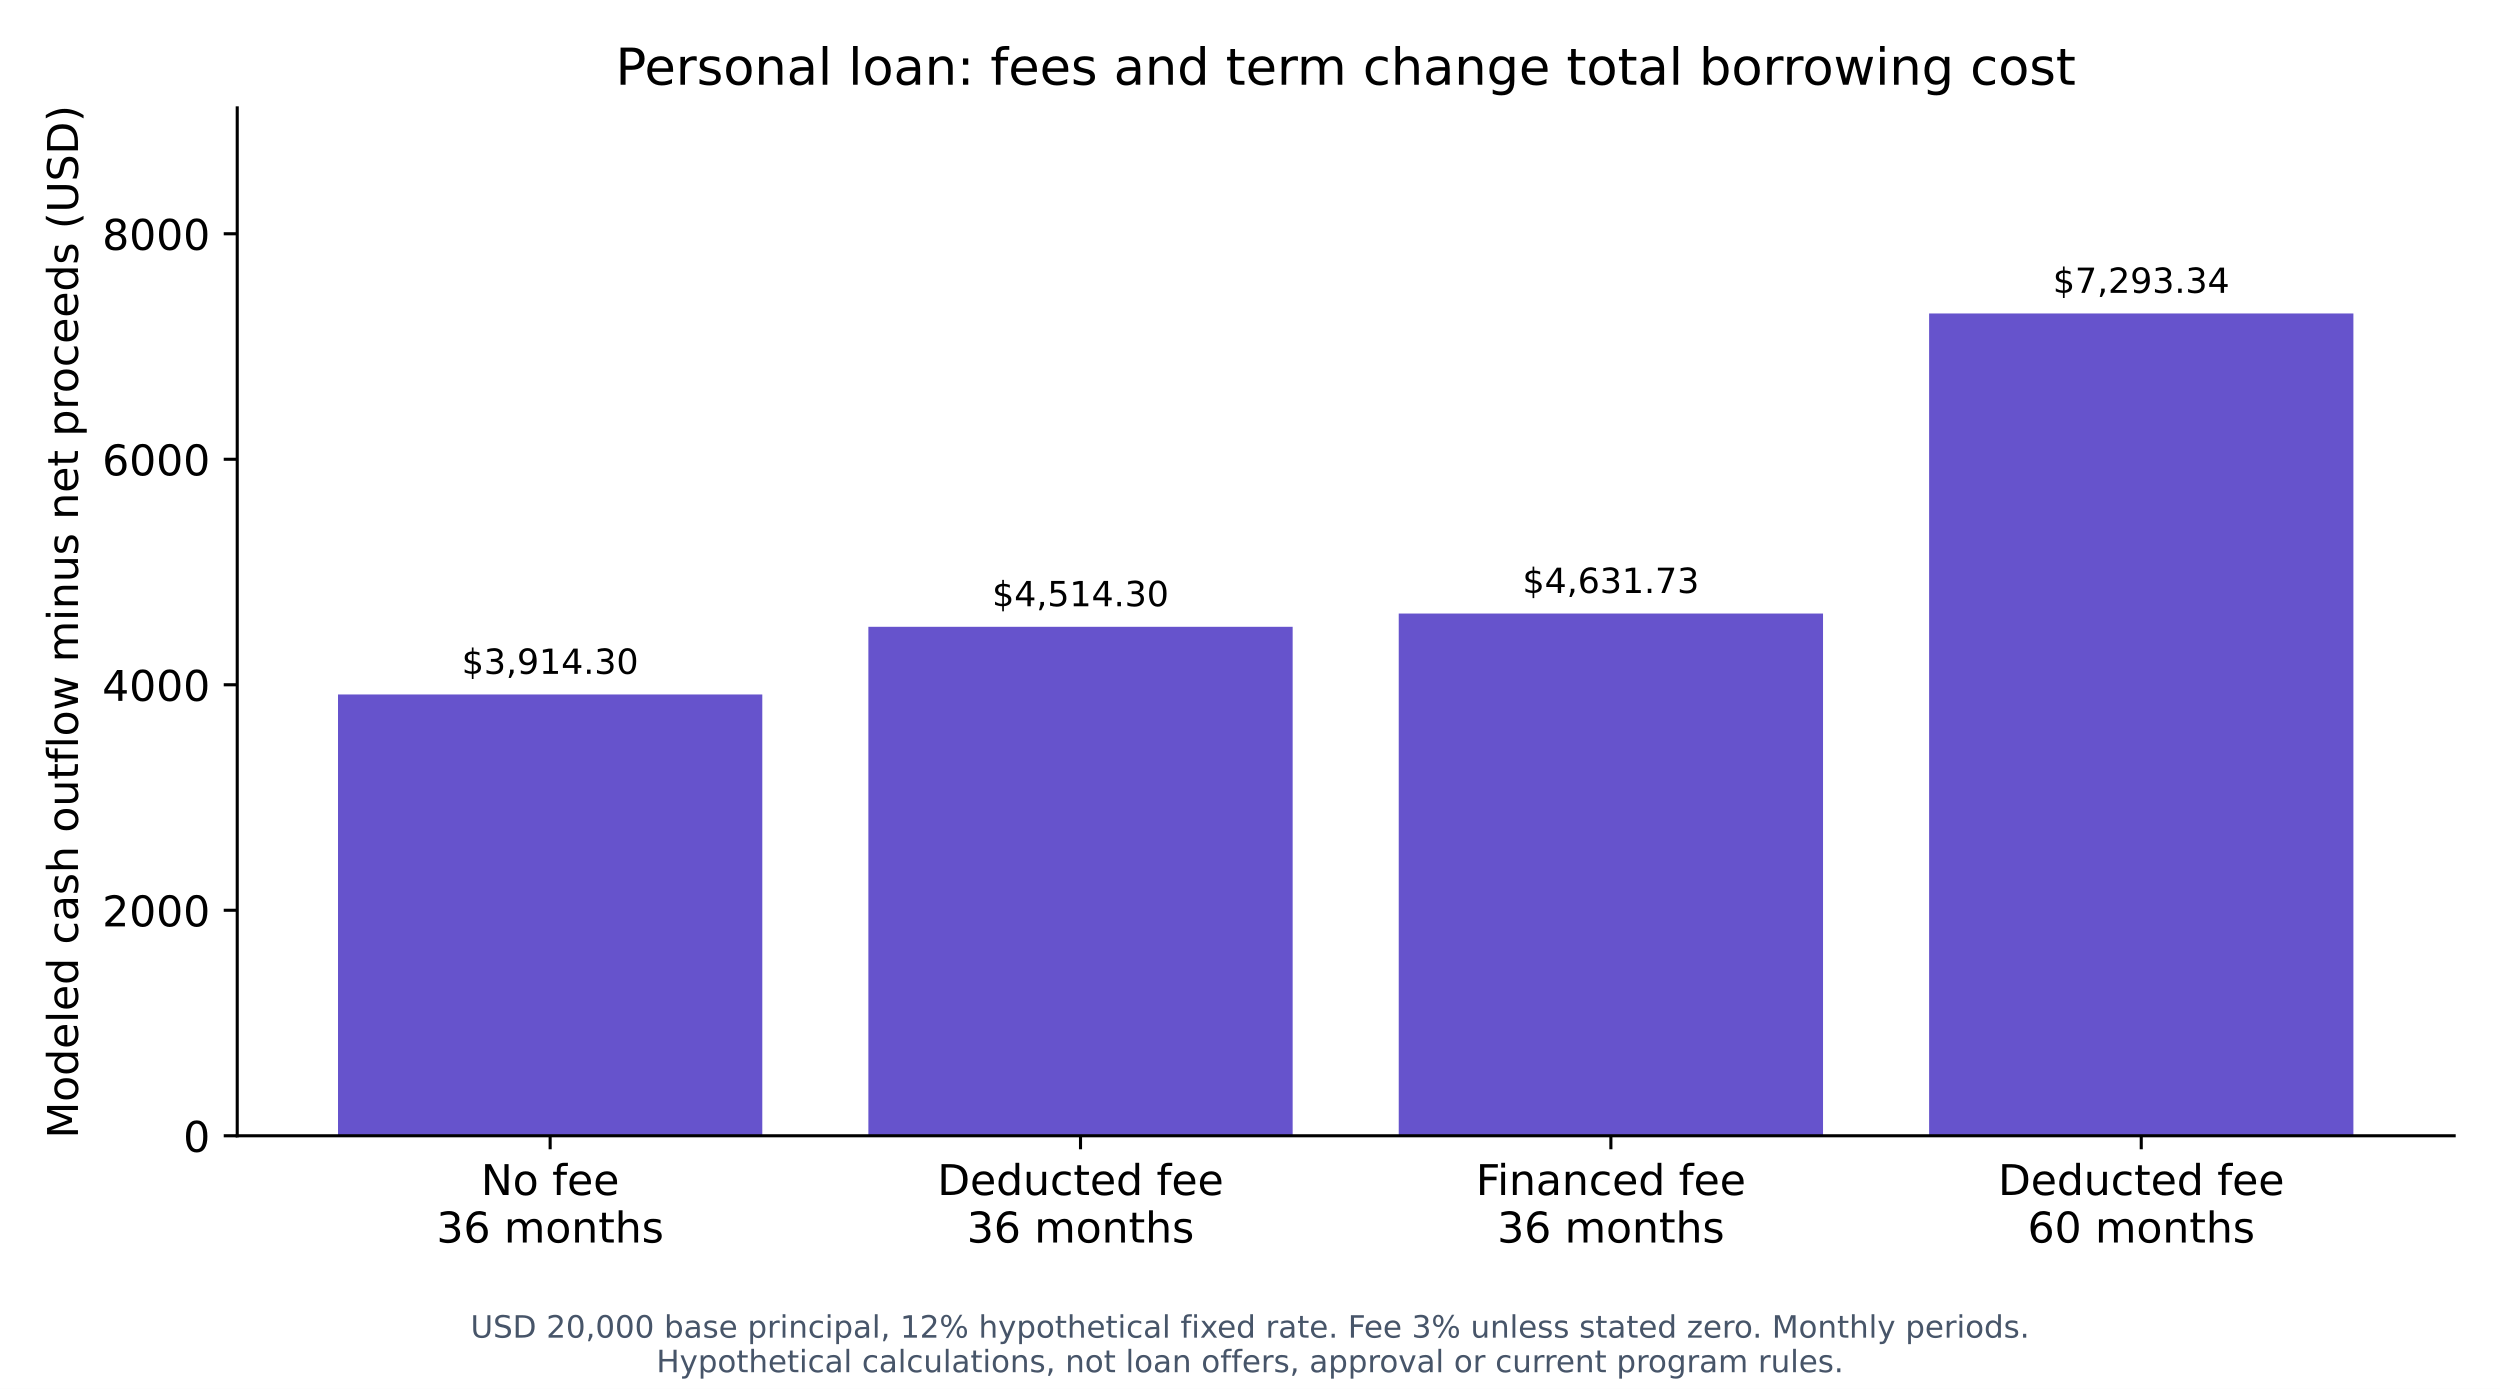
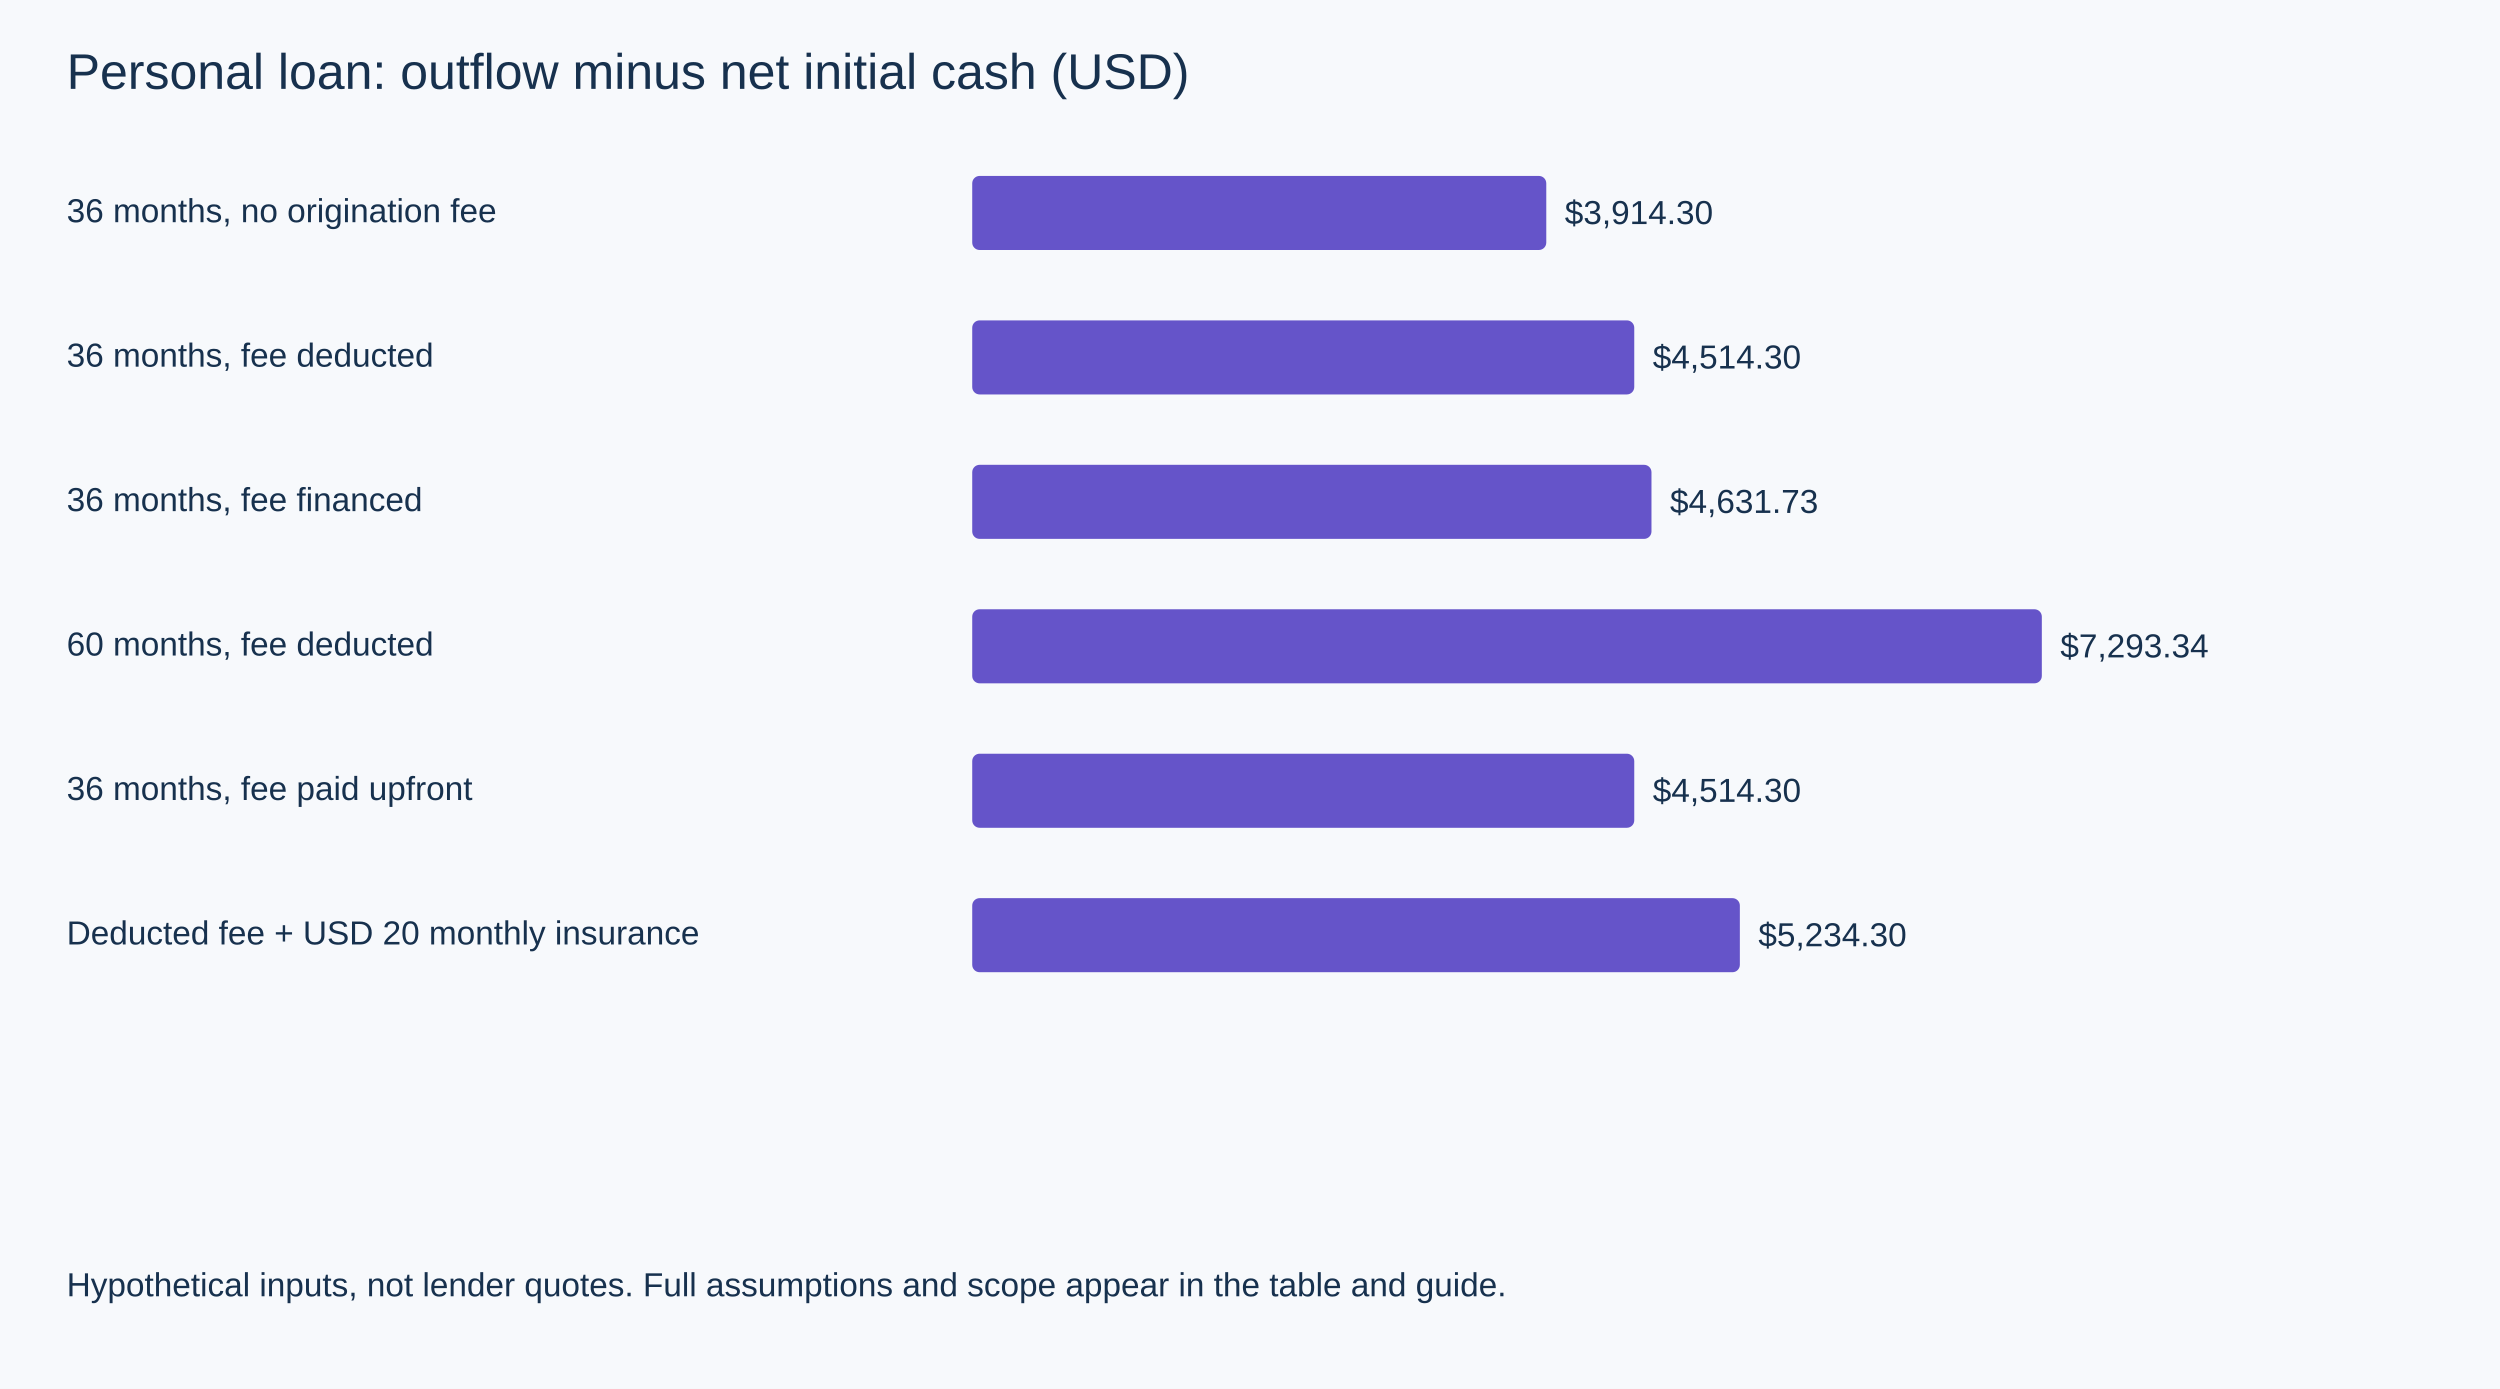
- <svg xmlns="http://www.w3.org/2000/svg" xmlns:xlink="http://www.w3.org/1999/xlink" width="648pt" height="360pt" viewBox="0 0 648 360" version="1.1">
-   <defs>
-     <style type="text/css">*{stroke-linejoin: round; stroke-linecap: butt}</style>
-   </defs>
-   <g id="figure_1">
-     <g id="patch_1">
-       <path d="M 0 360  L 648 360  L 648 0  L 0 0  z " style="fill: #ffffff" />
-     </g>
-     <g id="axes_1">
-       <g id="patch_2">
-         <path d="M 61.49 294.392  L 636.12 294.392  L 636.12 27.96  L 61.49 27.96  z " style="fill: #ffffff" />
-       </g>
-       <g id="patch_3">
-         <path d="M 87.61 294.392  L 197.587 294.392  L 197.587 179.998  L 87.61 179.998  z " clip-path="url(#pc0194c5c12)" style="fill: #6653cc" />
-       </g>
-       <g id="patch_4">
-         <path d="M 225.081 294.392  L 335.058 294.392  L 335.058 162.463  L 225.081 162.463  z " clip-path="url(#pc0194c5c12)" style="fill: #6653cc" />
-       </g>
-       <g id="patch_5">
-         <path d="M 362.552 294.392  L 472.529 294.392  L 472.529 159.031  L 362.552 159.031  z " clip-path="url(#pc0194c5c12)" style="fill: #6653cc" />
-       </g>
-       <g id="patch_6">
-         <path d="M 500.023 294.392  L 610 294.392  L 610 81.246  L 500.023 81.246  z " clip-path="url(#pc0194c5c12)" style="fill: #6653cc" />
-       </g>
-       <g id="matplotlib.axis_1">
-         <g id="xtick_1">
-           <g id="line2d_1">
-             <defs>
-               <path id="m83c4b36a2c" d="M 0 0  L 0 3.5  " style="stroke: #000000; stroke-width: 0.8" />
-             </defs>
-             <g>
-               <use xlink:href="#m83c4b36a2c" x="142.598" y="294.392" style="stroke: #000000; stroke-width: 0.8" />
-             </g>
-           </g>
-           <g id="text_1">
-             <text style="font-size: 11px; font-family: 'DejaVu Sans'" transform="translate(124.6655 309.7503)">No fee</text>
-             <text style="font-size: 11px; font-family: 'DejaVu Sans'" transform="translate(113.1361 322.0679)">36 months</text>
-           </g>
-         </g>
-         <g id="xtick_2">
-           <g id="line2d_2">
-             <g>
-               <use xlink:href="#m83c4b36a2c" x="280.069" y="294.392" style="stroke: #000000; stroke-width: 0.8" />
-             </g>
-           </g>
-           <g id="text_2">
-             <text style="font-size: 11px; font-family: 'DejaVu Sans'" transform="translate(242.9641 309.7503)">Deducted fee</text>
-             <text style="font-size: 11px; font-family: 'DejaVu Sans'" transform="translate(250.6074 322.0679)">36 months</text>
-           </g>
-         </g>
-         <g id="xtick_3">
-           <g id="line2d_3">
-             <g>
-               <use xlink:href="#m83c4b36a2c" x="417.541" y="294.392" style="stroke: #000000; stroke-width: 0.8" />
-             </g>
-           </g>
-           <g id="text_3">
-             <text style="font-size: 11px; font-family: 'DejaVu Sans'" transform="translate(382.5538 309.7503)">Financed fee</text>
-             <text style="font-size: 11px; font-family: 'DejaVu Sans'" transform="translate(388.0787 322.0679)">36 months</text>
-           </g>
-         </g>
-         <g id="xtick_4">
-           <g id="line2d_4">
-             <g>
-               <use xlink:href="#m83c4b36a2c" x="555.012" y="294.392" style="stroke: #000000; stroke-width: 0.8" />
-             </g>
-           </g>
-           <g id="text_4">
-             <text style="font-size: 11px; font-family: 'DejaVu Sans'" transform="translate(517.9067 309.7503)">Deducted fee</text>
-             <text style="font-size: 11px; font-family: 'DejaVu Sans'" transform="translate(525.55 322.0679)">60 months</text>
-           </g>
-         </g>
-       </g>
-       <g id="matplotlib.axis_2">
-         <g id="ytick_1">
-           <g id="line2d_5">
-             <defs>
-               <path id="m250b9f53e9" d="M 0 0  L -3.5 0  " style="stroke: #000000; stroke-width: 0.8" />
-             </defs>
-             <g>
-               <use xlink:href="#m250b9f53e9" x="61.49" y="294.392" style="stroke: #000000; stroke-width: 0.8" />
-             </g>
-           </g>
-           <g id="text_5">
-             <text style="font-size: 11px; font-family: 'DejaVu Sans'; text-anchor: end" x="54.49" y="298.571" transform="rotate(-0 54.49 298.5711)">0</text>
-           </g>
-         </g>
-         <g id="ytick_2">
-           <g id="line2d_6">
-             <g>
-               <use xlink:href="#m250b9f53e9" x="61.49" y="235.943" style="stroke: #000000; stroke-width: 0.8" />
-             </g>
-           </g>
-           <g id="text_6">
-             <text style="font-size: 11px; font-family: 'DejaVu Sans'; text-anchor: end" x="54.49" y="240.122" transform="rotate(-0 54.49 240.1217)">2000</text>
-           </g>
-         </g>
-         <g id="ytick_3">
-           <g id="line2d_7">
-             <g>
-               <use xlink:href="#m250b9f53e9" x="61.49" y="177.493" style="stroke: #000000; stroke-width: 0.8" />
-             </g>
-           </g>
-           <g id="text_7">
-             <text style="font-size: 11px; font-family: 'DejaVu Sans'; text-anchor: end" x="54.49" y="181.672" transform="rotate(-0 54.49 181.6723)">4000</text>
-           </g>
-         </g>
-         <g id="ytick_4">
-           <g id="line2d_8">
-             <g>
-               <use xlink:href="#m250b9f53e9" x="61.49" y="119.044" style="stroke: #000000; stroke-width: 0.8" />
-             </g>
-           </g>
-           <g id="text_8">
-             <text style="font-size: 11px; font-family: 'DejaVu Sans'; text-anchor: end" x="54.49" y="123.223" transform="rotate(-0 54.49 123.2229)">6000</text>
-           </g>
-         </g>
-         <g id="ytick_5">
-           <g id="line2d_9">
-             <g>
-               <use xlink:href="#m250b9f53e9" x="61.49" y="60.594" style="stroke: #000000; stroke-width: 0.8" />
-             </g>
-           </g>
-           <g id="text_9">
-             <text style="font-size: 11px; font-family: 'DejaVu Sans'; text-anchor: end" x="54.49" y="64.774" transform="rotate(-0 54.49 64.77353)">8000</text>
-           </g>
-         </g>
-         <g id="text_10">
-           <text style="font-size: 11px; font-family: 'DejaVu Sans'; text-anchor: middle" x="20.207" y="161.176" transform="rotate(-90 20.20734 161.176)">Modeled cash outflow minus net proceeds (USD)</text>
-         </g>
-       </g>
-       <g id="patch_7">
-         <path d="M 61.49 294.392  L 61.49 27.96  " style="fill: none; stroke: #000000; stroke-width: 0.8; stroke-linejoin: miter; stroke-linecap: square" />
-       </g>
-       <g id="patch_8">
-         <path d="M 61.49 294.392  L 636.12 294.392  " style="fill: none; stroke: #000000; stroke-width: 0.8; stroke-linejoin: miter; stroke-linecap: square" />
-       </g>
-       <g id="text_11">
-         <text style="font-size: 9px; font-family: 'DejaVu Sans'; text-anchor: middle" x="142.598" y="174.669" transform="rotate(-0 142.5981 174.669)">$3,914.30</text>
-       </g>
-       <g id="text_12">
-         <text style="font-size: 9px; font-family: 'DejaVu Sans'; text-anchor: middle" x="280.069" y="157.134" transform="rotate(-0 280.0694 157.1342)">$4,514.30</text>
-       </g>
-       <g id="text_13">
-         <text style="font-size: 9px; font-family: 'DejaVu Sans'; text-anchor: middle" x="417.541" y="153.702" transform="rotate(-0 417.5406 153.7024)">$4,631.73</text>
-       </g>
-       <g id="text_14">
-         <text style="font-size: 9px; font-family: 'DejaVu Sans'; text-anchor: middle" x="555.012" y="75.918" transform="rotate(-0 555.0119 75.91776)">$7,293.34</text>
-       </g>
-       <g id="text_15">
-         <text style="font-size: 13.2px; font-family: 'DejaVu Sans'; text-anchor: middle" x="348.805" y="21.96" transform="rotate(-0 348.805 21.96)">Personal loan: fees and term change total borrowing cost</text>
-       </g>
-     </g>
-     <g id="text_16">
-       <text style="font-size: 8px; font-family: 'DejaVu Sans'; fill: #475569" transform="translate(121.9575 346.7217)">USD 20,000 base principal, 12% hypothetical fixed rate. Fee 3% unless stated zero. Monthly periods.</text>
-       <text style="font-size: 8px; font-family: 'DejaVu Sans'; fill: #475569" transform="translate(170.1344 355.68)">Hypothetical calculations, not loan offers, approval or current program rules.</text>
-     </g>
+ <svg xmlns="http://www.w3.org/2000/svg" width="1350" height="750" viewBox="0 0 1350 750" role="img" aria-labelledby="title desc">
+   <rect width="1350" height="750" fill="#f7f9fc" />
+   <g font-family="Arial,sans-serif" fill="#17314e">
+     <text x="36" y="48" font-size="27">Personal loan: outflow minus net initial cash (USD)</text>
+     <text x="36" y="120" font-size="18">36 months, no origination fee</text>
+     <rect x="525" y="95" width="309.99" height="40" rx="4" fill="#6554c9" />
+     <text x="844.99" y="121" font-size="18">$3,914.30</text>
+     <text x="36" y="198" font-size="18">36 months, fee deducted</text>
+     <rect x="525" y="173" width="357.50" height="40" rx="4" fill="#6554c9" />
+     <text x="892.50" y="199" font-size="18">$4,514.30</text>
+     <text x="36" y="276" font-size="18">36 months, fee financed</text>
+     <rect x="525" y="251" width="366.80" height="40" rx="4" fill="#6554c9" />
+     <text x="901.80" y="277" font-size="18">$4,631.73</text>
+     <text x="36" y="354" font-size="18">60 months, fee deducted</text>
+     <rect x="525" y="329" width="577.59" height="40" rx="4" fill="#6554c9" />
+     <text x="1112.59" y="355" font-size="18">$7,293.34</text>
+     <text x="36" y="432" font-size="18">36 months, fee paid upfront</text>
+     <rect x="525" y="407" width="357.50" height="40" rx="4" fill="#6554c9" />
+     <text x="892.50" y="433" font-size="18">$4,514.30</text>
+     <text x="36" y="510" font-size="18">Deducted fee + USD 20 monthly insurance</text>
+     <rect x="525" y="485" width="414.52" height="40" rx="4" fill="#6554c9" />
+     <text x="949.52" y="511" font-size="18">$5,234.30</text>
+     <text x="36" y="700" font-size="18">Hypothetical inputs, not lender quotes. Full assumptions and scope appear in the table and guide.</text>
  </g>
-   <defs>
-     <clipPath id="pc0194c5c12">
-       <rect x="61.49" y="27.96" width="574.63" height="266.432" />
-     </clipPath>
-   </defs>
</svg>
